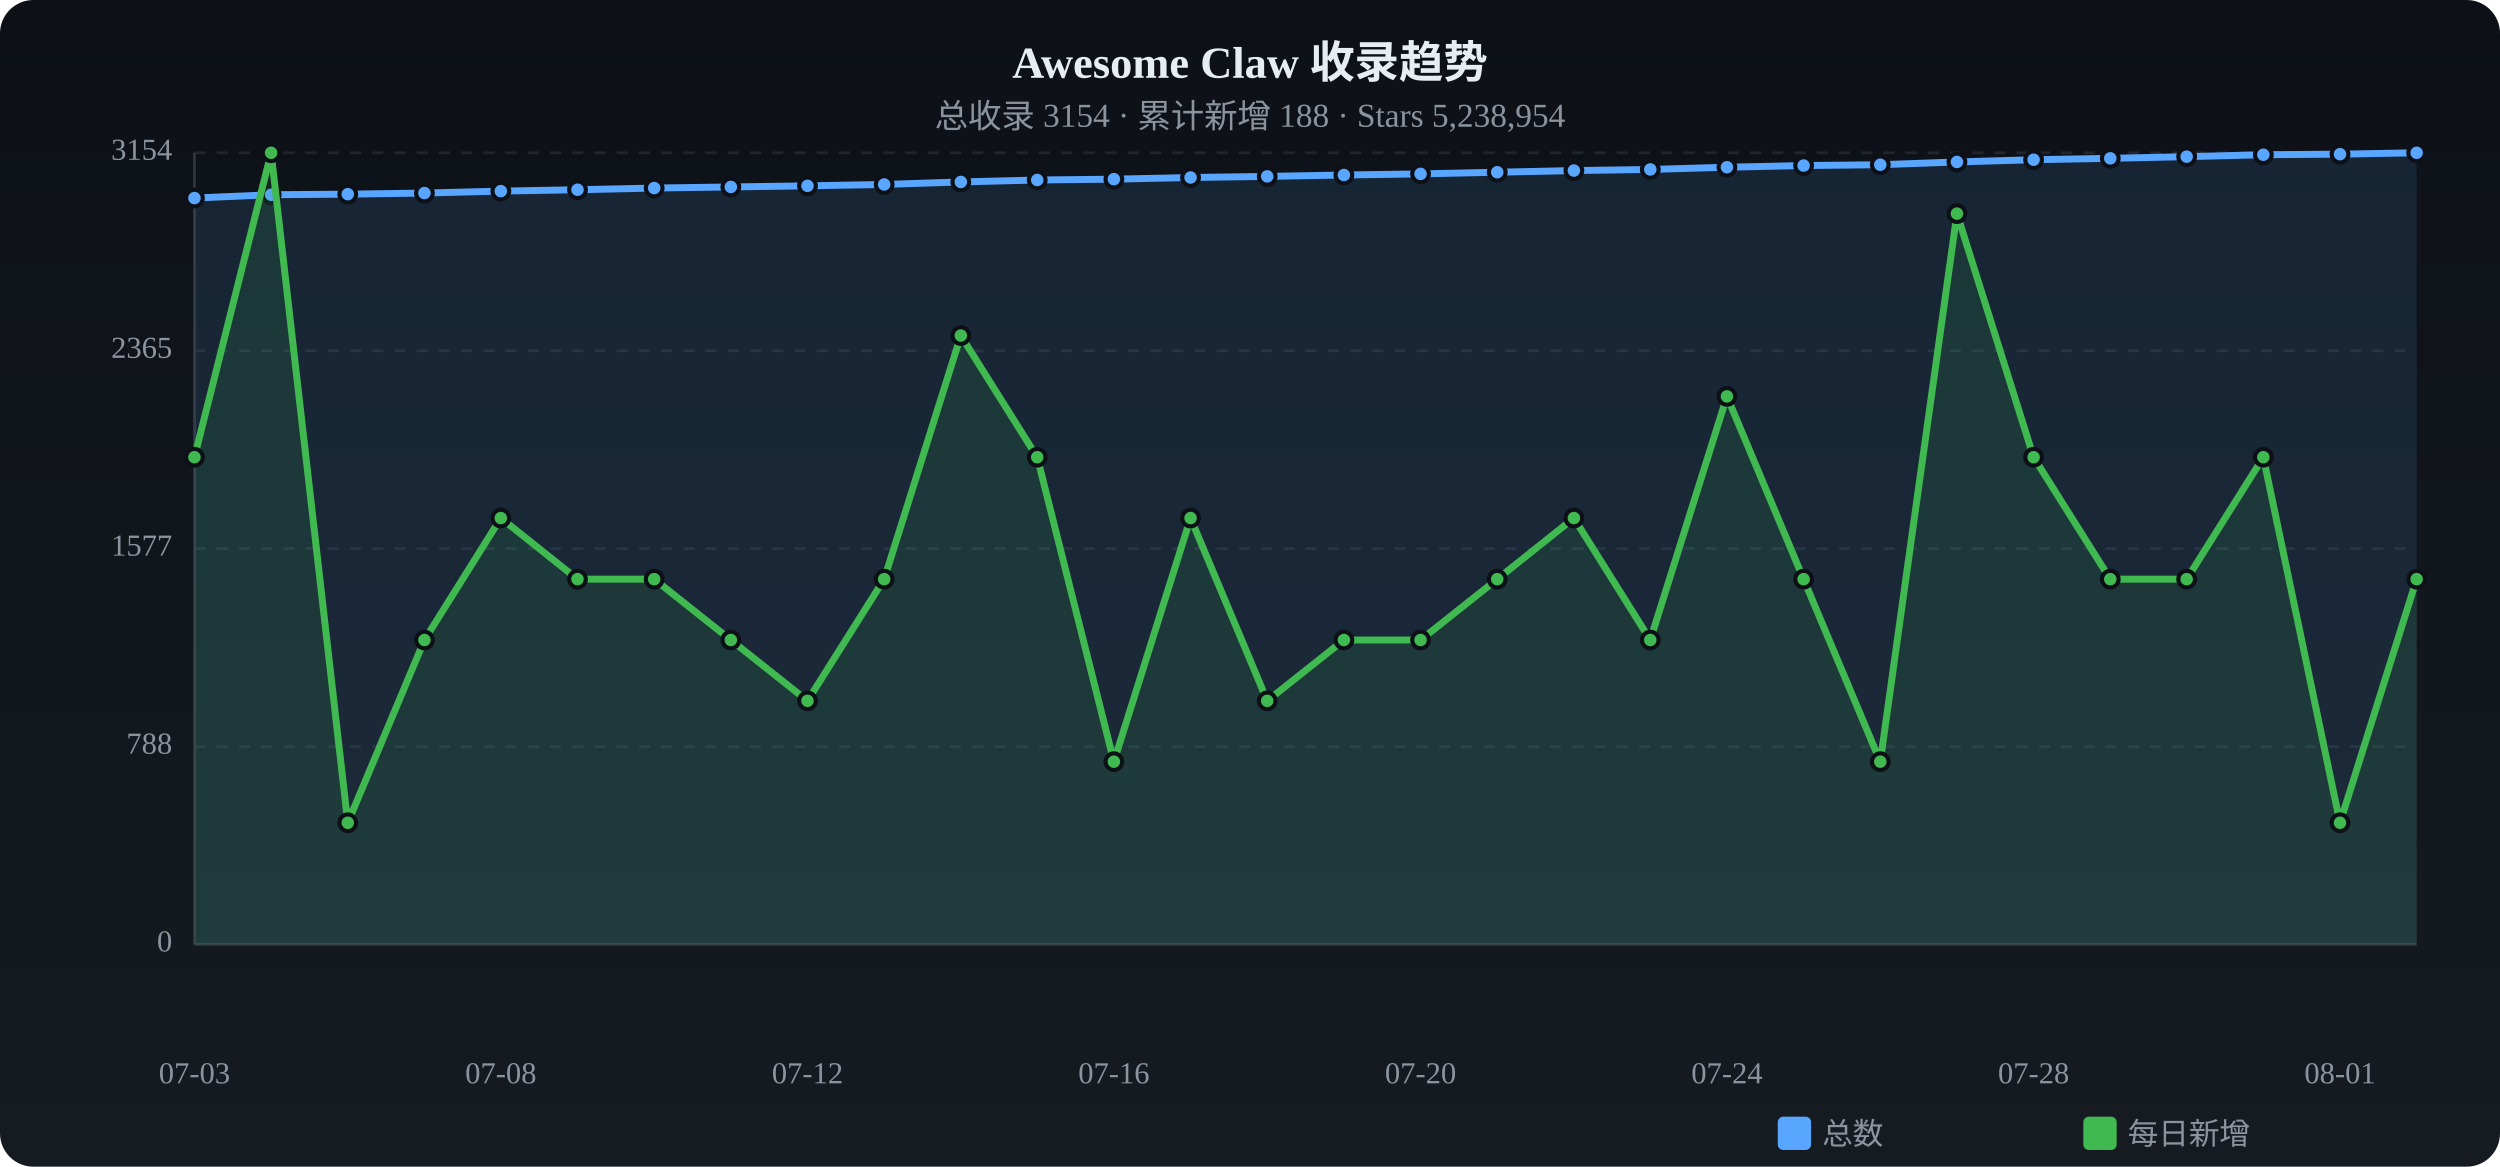
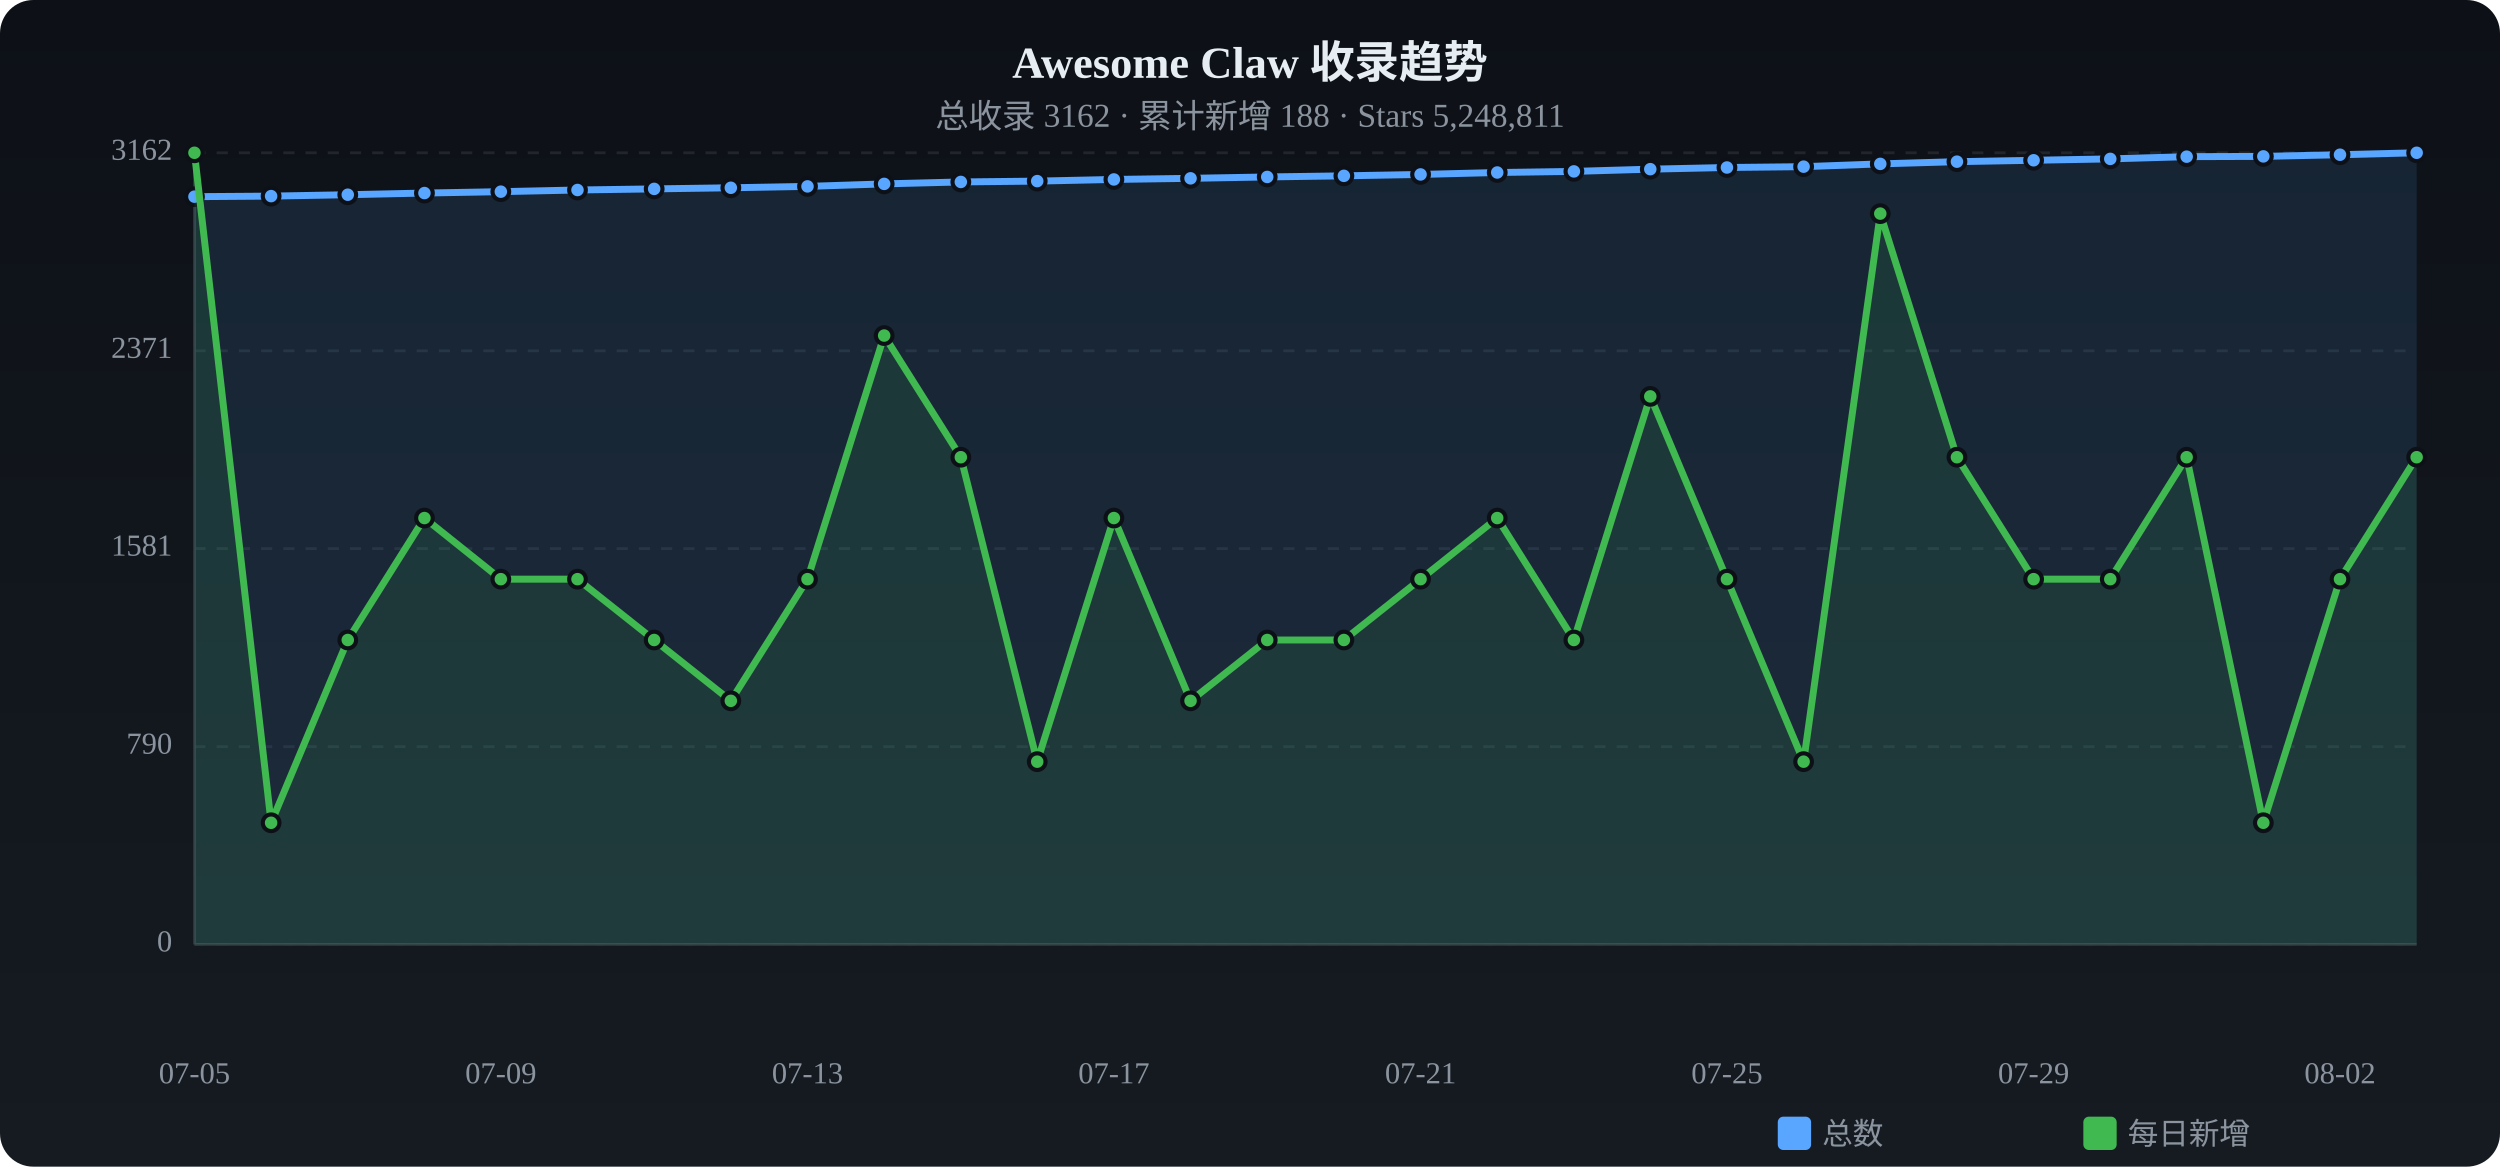
<svg xmlns="http://www.w3.org/2000/svg" viewBox="0 0 900 420" width="900" height="420">
  <defs>
    <linearGradient id="tbg" x1="0%" y1="0%" x2="0%" y2="100%">
      <stop offset="0%" stop-color="#0d1117" />
      <stop offset="100%" stop-color="#161b22" />
    </linearGradient>
  </defs>
  <rect width="900" height="420" rx="12" fill="url(#tbg)" />
  <text x="450.0" y="28" text-anchor="middle" fill="#e6edf3" font-size="16" font-weight="bold">Awesome Claw 收录趋势</text>
-   <text x="450.0" y="46" text-anchor="middle" fill="#8b949e" font-size="12">总收录 3154 · 累计新增 188 · Stars 5,238,954</text>
+   <text x="450.0" y="46" text-anchor="middle" fill="#8b949e" font-size="12">总收录 3162 · 累计新增 188 · Stars 5,248,811</text>
  <text x="62" y="340.0" text-anchor="end" fill="#8b949e" font-size="11" dominant-baseline="middle">0</text>
  <line x1="70" y1="340.0" x2="870" y2="340.0" stroke="#21262d" stroke-dasharray="4 4" />
-   <text x="62" y="268.8" text-anchor="end" fill="#8b949e" font-size="11" dominant-baseline="middle">788</text>
+   <text x="62" y="268.8" text-anchor="end" fill="#8b949e" font-size="11" dominant-baseline="middle">790</text>
  <line x1="70" y1="268.8" x2="870" y2="268.8" stroke="#21262d" stroke-dasharray="4 4" />
-   <text x="62" y="197.5" text-anchor="end" fill="#8b949e" font-size="11" dominant-baseline="middle">1577</text>
+   <text x="62" y="197.5" text-anchor="end" fill="#8b949e" font-size="11" dominant-baseline="middle">1581</text>
  <line x1="70" y1="197.5" x2="870" y2="197.5" stroke="#21262d" stroke-dasharray="4 4" />
-   <text x="62" y="126.3" text-anchor="end" fill="#8b949e" font-size="11" dominant-baseline="middle">2365</text>
+   <text x="62" y="126.3" text-anchor="end" fill="#8b949e" font-size="11" dominant-baseline="middle">2371</text>
  <line x1="70" y1="126.3" x2="870" y2="126.3" stroke="#21262d" stroke-dasharray="4 4" />
-   <text x="62" y="55.0" text-anchor="end" fill="#8b949e" font-size="11" dominant-baseline="middle">3154</text>
+   <text x="62" y="55.0" text-anchor="end" fill="#8b949e" font-size="11" dominant-baseline="middle">3162</text>
  <line x1="70" y1="55.0" x2="870" y2="55.0" stroke="#21262d" stroke-dasharray="4 4" />
  <line x1="70" y1="55" x2="70" y2="340" stroke="#30363d" />
  <line x1="70" y1="340" x2="870" y2="340" stroke="#30363d" />
-   <path d="M70.0,71.3 L97.6,70.1 L125.2,69.9 L152.8,69.5 L180.3,68.8 L207.9,68.3 L235.5,67.7 L263.1,67.3 L290.7,66.9 L318.3,66.4 L345.9,65.5 L373.4,64.8 L401.0,64.5 L428.6,63.9 L456.2,63.5 L483.8,63.0 L511.4,62.6 L539.0,62.0 L566.6,61.4 L594.1,61.0 L621.7,60.2 L649.3,59.6 L676.9,59.3 L704.5,58.3 L732.1,57.5 L759.7,57.0 L787.2,56.4 L814.8,55.7 L842.4,55.5 L870.0,55.0 L870.0,340 L70.0,340 Z" fill="#58a6ff" opacity="0.12" />
-   <polyline points="70.0,71.3 97.6,70.1 125.2,69.9 152.8,69.5 180.3,68.8 207.9,68.3 235.5,67.7 263.1,67.3 290.7,66.9 318.3,66.4 345.9,65.5 373.4,64.8 401.0,64.5 428.6,63.9 456.2,63.5 483.8,63.0 511.4,62.6 539.0,62.0 566.6,61.4 594.1,61.0 621.7,60.2 649.3,59.6 676.9,59.3 704.5,58.3 732.1,57.5 759.7,57.0 787.2,56.4 814.8,55.7 842.4,55.5 870.0,55.0" fill="none" stroke="#58a6ff" stroke-width="2.5" stroke-linecap="round" stroke-linejoin="round" />
-   <circle cx="70.0" cy="71.3" r="3" fill="#58a6ff" stroke="#0d1117" stroke-width="1.5" />
-   <circle cx="97.6" cy="70.1" r="3" fill="#58a6ff" stroke="#0d1117" stroke-width="1.5" />
-   <circle cx="125.2" cy="69.9" r="3" fill="#58a6ff" stroke="#0d1117" stroke-width="1.5" />
+   <path d="M70.0,70.8 L97.6,70.6 L125.2,70.1 L152.8,69.5 L180.3,69.0 L207.9,68.4 L235.5,68.0 L263.1,67.6 L290.7,67.1 L318.3,66.2 L345.9,65.5 L373.4,65.2 L401.0,64.6 L428.6,64.2 L456.2,63.7 L483.8,63.3 L511.4,62.8 L539.0,62.1 L566.6,61.7 L594.1,60.9 L621.7,60.3 L649.3,60.0 L676.9,59.0 L704.5,58.2 L732.1,57.7 L759.7,57.2 L787.2,56.4 L814.8,56.3 L842.4,55.7 L870.0,55.0 L870.0,340 L70.0,340 Z" fill="#58a6ff" opacity="0.12" />
+   <polyline points="70.0,70.8 97.6,70.6 125.2,70.1 152.8,69.5 180.3,69.0 207.9,68.4 235.5,68.0 263.1,67.6 290.7,67.1 318.3,66.2 345.9,65.5 373.4,65.2 401.0,64.6 428.6,64.2 456.2,63.7 483.8,63.3 511.4,62.8 539.0,62.1 566.6,61.7 594.1,60.9 621.7,60.3 649.3,60.0 676.9,59.0 704.5,58.2 732.1,57.7 759.7,57.2 787.2,56.4 814.8,56.3 842.4,55.7 870.0,55.0" fill="none" stroke="#58a6ff" stroke-width="2.5" stroke-linecap="round" stroke-linejoin="round" />
+   <circle cx="70.0" cy="70.8" r="3" fill="#58a6ff" stroke="#0d1117" stroke-width="1.5" />
+   <circle cx="97.6" cy="70.6" r="3" fill="#58a6ff" stroke="#0d1117" stroke-width="1.5" />
+   <circle cx="125.2" cy="70.1" r="3" fill="#58a6ff" stroke="#0d1117" stroke-width="1.5" />
  <circle cx="152.8" cy="69.5" r="3" fill="#58a6ff" stroke="#0d1117" stroke-width="1.5" />
-   <circle cx="180.3" cy="68.8" r="3" fill="#58a6ff" stroke="#0d1117" stroke-width="1.5" />
-   <circle cx="207.9" cy="68.3" r="3" fill="#58a6ff" stroke="#0d1117" stroke-width="1.5" />
-   <circle cx="235.5" cy="67.7" r="3" fill="#58a6ff" stroke="#0d1117" stroke-width="1.5" />
-   <circle cx="263.1" cy="67.3" r="3" fill="#58a6ff" stroke="#0d1117" stroke-width="1.5" />
-   <circle cx="290.7" cy="66.9" r="3" fill="#58a6ff" stroke="#0d1117" stroke-width="1.5" />
-   <circle cx="318.3" cy="66.4" r="3" fill="#58a6ff" stroke="#0d1117" stroke-width="1.5" />
+   <circle cx="180.3" cy="69.0" r="3" fill="#58a6ff" stroke="#0d1117" stroke-width="1.5" />
+   <circle cx="207.9" cy="68.4" r="3" fill="#58a6ff" stroke="#0d1117" stroke-width="1.5" />
+   <circle cx="235.5" cy="68.0" r="3" fill="#58a6ff" stroke="#0d1117" stroke-width="1.5" />
+   <circle cx="263.1" cy="67.6" r="3" fill="#58a6ff" stroke="#0d1117" stroke-width="1.5" />
+   <circle cx="290.7" cy="67.1" r="3" fill="#58a6ff" stroke="#0d1117" stroke-width="1.5" />
+   <circle cx="318.3" cy="66.2" r="3" fill="#58a6ff" stroke="#0d1117" stroke-width="1.5" />
  <circle cx="345.9" cy="65.5" r="3" fill="#58a6ff" stroke="#0d1117" stroke-width="1.5" />
-   <circle cx="373.4" cy="64.8" r="3" fill="#58a6ff" stroke="#0d1117" stroke-width="1.5" />
-   <circle cx="401.0" cy="64.5" r="3" fill="#58a6ff" stroke="#0d1117" stroke-width="1.5" />
-   <circle cx="428.6" cy="63.9" r="3" fill="#58a6ff" stroke="#0d1117" stroke-width="1.5" />
-   <circle cx="456.2" cy="63.5" r="3" fill="#58a6ff" stroke="#0d1117" stroke-width="1.5" />
-   <circle cx="483.8" cy="63.0" r="3" fill="#58a6ff" stroke="#0d1117" stroke-width="1.5" />
-   <circle cx="511.4" cy="62.6" r="3" fill="#58a6ff" stroke="#0d1117" stroke-width="1.5" />
-   <circle cx="539.0" cy="62.0" r="3" fill="#58a6ff" stroke="#0d1117" stroke-width="1.5" />
-   <circle cx="566.6" cy="61.4" r="3" fill="#58a6ff" stroke="#0d1117" stroke-width="1.5" />
-   <circle cx="594.1" cy="61.0" r="3" fill="#58a6ff" stroke="#0d1117" stroke-width="1.5" />
-   <circle cx="621.7" cy="60.2" r="3" fill="#58a6ff" stroke="#0d1117" stroke-width="1.5" />
-   <circle cx="649.3" cy="59.6" r="3" fill="#58a6ff" stroke="#0d1117" stroke-width="1.5" />
-   <circle cx="676.9" cy="59.3" r="3" fill="#58a6ff" stroke="#0d1117" stroke-width="1.5" />
-   <circle cx="704.5" cy="58.3" r="3" fill="#58a6ff" stroke="#0d1117" stroke-width="1.5" />
-   <circle cx="732.1" cy="57.5" r="3" fill="#58a6ff" stroke="#0d1117" stroke-width="1.5" />
-   <circle cx="759.7" cy="57.0" r="3" fill="#58a6ff" stroke="#0d1117" stroke-width="1.5" />
+   <circle cx="373.4" cy="65.2" r="3" fill="#58a6ff" stroke="#0d1117" stroke-width="1.5" />
+   <circle cx="401.0" cy="64.6" r="3" fill="#58a6ff" stroke="#0d1117" stroke-width="1.5" />
+   <circle cx="428.6" cy="64.2" r="3" fill="#58a6ff" stroke="#0d1117" stroke-width="1.5" />
+   <circle cx="456.2" cy="63.7" r="3" fill="#58a6ff" stroke="#0d1117" stroke-width="1.5" />
+   <circle cx="483.8" cy="63.3" r="3" fill="#58a6ff" stroke="#0d1117" stroke-width="1.5" />
+   <circle cx="511.4" cy="62.8" r="3" fill="#58a6ff" stroke="#0d1117" stroke-width="1.5" />
+   <circle cx="539.0" cy="62.1" r="3" fill="#58a6ff" stroke="#0d1117" stroke-width="1.5" />
+   <circle cx="566.6" cy="61.7" r="3" fill="#58a6ff" stroke="#0d1117" stroke-width="1.5" />
+   <circle cx="594.1" cy="60.9" r="3" fill="#58a6ff" stroke="#0d1117" stroke-width="1.5" />
+   <circle cx="621.7" cy="60.3" r="3" fill="#58a6ff" stroke="#0d1117" stroke-width="1.5" />
+   <circle cx="649.3" cy="60.0" r="3" fill="#58a6ff" stroke="#0d1117" stroke-width="1.5" />
+   <circle cx="676.9" cy="59.0" r="3" fill="#58a6ff" stroke="#0d1117" stroke-width="1.5" />
+   <circle cx="704.5" cy="58.2" r="3" fill="#58a6ff" stroke="#0d1117" stroke-width="1.5" />
+   <circle cx="732.1" cy="57.7" r="3" fill="#58a6ff" stroke="#0d1117" stroke-width="1.5" />
+   <circle cx="759.7" cy="57.2" r="3" fill="#58a6ff" stroke="#0d1117" stroke-width="1.5" />
  <circle cx="787.2" cy="56.4" r="3" fill="#58a6ff" stroke="#0d1117" stroke-width="1.5" />
-   <circle cx="814.8" cy="55.7" r="3" fill="#58a6ff" stroke="#0d1117" stroke-width="1.5" />
-   <circle cx="842.4" cy="55.5" r="3" fill="#58a6ff" stroke="#0d1117" stroke-width="1.5" />
+   <circle cx="814.8" cy="56.3" r="3" fill="#58a6ff" stroke="#0d1117" stroke-width="1.5" />
+   <circle cx="842.4" cy="55.7" r="3" fill="#58a6ff" stroke="#0d1117" stroke-width="1.5" />
  <circle cx="870.0" cy="55.0" r="3" fill="#58a6ff" stroke="#0d1117" stroke-width="1.5" />
-   <path d="M70.0,164.6 L97.6,55.0 L125.2,296.2 L152.8,230.4 L180.3,186.5 L207.9,208.5 L235.5,208.5 L263.1,230.4 L290.7,252.3 L318.3,208.5 L345.9,120.8 L373.4,164.6 L401.0,274.2 L428.6,186.5 L456.2,252.3 L483.8,230.4 L511.4,230.4 L539.0,208.5 L566.6,186.5 L594.1,230.4 L621.7,142.7 L649.3,208.5 L676.9,274.2 L704.5,76.9 L732.1,164.6 L759.7,208.5 L787.2,208.5 L814.8,164.6 L842.4,296.2 L870.0,208.5 L870.0,340 L70.0,340 Z" fill="#3fb950" opacity="0.12" />
-   <polyline points="70.0,164.6 97.6,55.0 125.2,296.2 152.8,230.4 180.3,186.5 207.9,208.5 235.5,208.5 263.1,230.4 290.7,252.3 318.3,208.5 345.9,120.8 373.4,164.6 401.0,274.2 428.6,186.5 456.2,252.3 483.8,230.4 511.4,230.4 539.0,208.5 566.6,186.5 594.1,230.4 621.7,142.7 649.3,208.5 676.9,274.2 704.5,76.9 732.1,164.6 759.7,208.5 787.2,208.5 814.8,164.6 842.4,296.2 870.0,208.5" fill="none" stroke="#3fb950" stroke-width="2.5" stroke-linecap="round" stroke-linejoin="round" />
-   <circle cx="70.0" cy="164.6" r="3" fill="#3fb950" stroke="#0d1117" stroke-width="1.5" />
-   <circle cx="97.6" cy="55.0" r="3" fill="#3fb950" stroke="#0d1117" stroke-width="1.5" />
-   <circle cx="125.2" cy="296.2" r="3" fill="#3fb950" stroke="#0d1117" stroke-width="1.5" />
-   <circle cx="152.8" cy="230.4" r="3" fill="#3fb950" stroke="#0d1117" stroke-width="1.5" />
-   <circle cx="180.3" cy="186.5" r="3" fill="#3fb950" stroke="#0d1117" stroke-width="1.5" />
+   <path d="M70.0,55.0 L97.6,296.2 L125.2,230.4 L152.8,186.5 L180.3,208.5 L207.9,208.5 L235.5,230.4 L263.1,252.3 L290.7,208.5 L318.3,120.8 L345.9,164.6 L373.4,274.2 L401.0,186.5 L428.6,252.3 L456.2,230.4 L483.8,230.4 L511.4,208.5 L539.0,186.5 L566.6,230.4 L594.1,142.7 L621.7,208.5 L649.3,274.2 L676.9,76.9 L704.5,164.6 L732.1,208.5 L759.7,208.5 L787.2,164.6 L814.8,296.2 L842.4,208.5 L870.0,164.6 L870.0,340 L70.0,340 Z" fill="#3fb950" opacity="0.12" />
+   <polyline points="70.0,55.0 97.6,296.2 125.2,230.4 152.8,186.5 180.3,208.5 207.9,208.5 235.5,230.4 263.1,252.3 290.7,208.5 318.3,120.8 345.9,164.6 373.4,274.2 401.0,186.5 428.6,252.3 456.2,230.4 483.8,230.4 511.4,208.5 539.0,186.5 566.6,230.4 594.1,142.7 621.7,208.5 649.3,274.2 676.9,76.9 704.5,164.6 732.1,208.5 759.7,208.5 787.2,164.6 814.8,296.2 842.4,208.5 870.0,164.6" fill="none" stroke="#3fb950" stroke-width="2.5" stroke-linecap="round" stroke-linejoin="round" />
+   <circle cx="70.0" cy="55.0" r="3" fill="#3fb950" stroke="#0d1117" stroke-width="1.5" />
+   <circle cx="97.6" cy="296.2" r="3" fill="#3fb950" stroke="#0d1117" stroke-width="1.5" />
+   <circle cx="125.2" cy="230.4" r="3" fill="#3fb950" stroke="#0d1117" stroke-width="1.5" />
+   <circle cx="152.8" cy="186.5" r="3" fill="#3fb950" stroke="#0d1117" stroke-width="1.5" />
+   <circle cx="180.3" cy="208.5" r="3" fill="#3fb950" stroke="#0d1117" stroke-width="1.5" />
  <circle cx="207.9" cy="208.5" r="3" fill="#3fb950" stroke="#0d1117" stroke-width="1.5" />
-   <circle cx="235.5" cy="208.5" r="3" fill="#3fb950" stroke="#0d1117" stroke-width="1.5" />
-   <circle cx="263.1" cy="230.4" r="3" fill="#3fb950" stroke="#0d1117" stroke-width="1.5" />
-   <circle cx="290.7" cy="252.3" r="3" fill="#3fb950" stroke="#0d1117" stroke-width="1.5" />
-   <circle cx="318.3" cy="208.5" r="3" fill="#3fb950" stroke="#0d1117" stroke-width="1.5" />
-   <circle cx="345.9" cy="120.8" r="3" fill="#3fb950" stroke="#0d1117" stroke-width="1.5" />
-   <circle cx="373.4" cy="164.6" r="3" fill="#3fb950" stroke="#0d1117" stroke-width="1.5" />
-   <circle cx="401.0" cy="274.2" r="3" fill="#3fb950" stroke="#0d1117" stroke-width="1.5" />
-   <circle cx="428.6" cy="186.5" r="3" fill="#3fb950" stroke="#0d1117" stroke-width="1.5" />
-   <circle cx="456.2" cy="252.3" r="3" fill="#3fb950" stroke="#0d1117" stroke-width="1.5" />
+   <circle cx="235.5" cy="230.4" r="3" fill="#3fb950" stroke="#0d1117" stroke-width="1.5" />
+   <circle cx="263.1" cy="252.3" r="3" fill="#3fb950" stroke="#0d1117" stroke-width="1.5" />
+   <circle cx="290.7" cy="208.5" r="3" fill="#3fb950" stroke="#0d1117" stroke-width="1.5" />
+   <circle cx="318.3" cy="120.8" r="3" fill="#3fb950" stroke="#0d1117" stroke-width="1.5" />
+   <circle cx="345.9" cy="164.6" r="3" fill="#3fb950" stroke="#0d1117" stroke-width="1.5" />
+   <circle cx="373.4" cy="274.2" r="3" fill="#3fb950" stroke="#0d1117" stroke-width="1.5" />
+   <circle cx="401.0" cy="186.5" r="3" fill="#3fb950" stroke="#0d1117" stroke-width="1.5" />
+   <circle cx="428.6" cy="252.3" r="3" fill="#3fb950" stroke="#0d1117" stroke-width="1.5" />
+   <circle cx="456.2" cy="230.4" r="3" fill="#3fb950" stroke="#0d1117" stroke-width="1.5" />
  <circle cx="483.8" cy="230.4" r="3" fill="#3fb950" stroke="#0d1117" stroke-width="1.5" />
-   <circle cx="511.4" cy="230.4" r="3" fill="#3fb950" stroke="#0d1117" stroke-width="1.5" />
-   <circle cx="539.0" cy="208.5" r="3" fill="#3fb950" stroke="#0d1117" stroke-width="1.5" />
-   <circle cx="566.6" cy="186.5" r="3" fill="#3fb950" stroke="#0d1117" stroke-width="1.5" />
-   <circle cx="594.1" cy="230.4" r="3" fill="#3fb950" stroke="#0d1117" stroke-width="1.5" />
-   <circle cx="621.7" cy="142.7" r="3" fill="#3fb950" stroke="#0d1117" stroke-width="1.5" />
-   <circle cx="649.3" cy="208.5" r="3" fill="#3fb950" stroke="#0d1117" stroke-width="1.5" />
-   <circle cx="676.9" cy="274.2" r="3" fill="#3fb950" stroke="#0d1117" stroke-width="1.5" />
-   <circle cx="704.5" cy="76.9" r="3" fill="#3fb950" stroke="#0d1117" stroke-width="1.5" />
-   <circle cx="732.1" cy="164.6" r="3" fill="#3fb950" stroke="#0d1117" stroke-width="1.5" />
+   <circle cx="511.4" cy="208.5" r="3" fill="#3fb950" stroke="#0d1117" stroke-width="1.5" />
+   <circle cx="539.0" cy="186.5" r="3" fill="#3fb950" stroke="#0d1117" stroke-width="1.5" />
+   <circle cx="566.6" cy="230.4" r="3" fill="#3fb950" stroke="#0d1117" stroke-width="1.5" />
+   <circle cx="594.1" cy="142.7" r="3" fill="#3fb950" stroke="#0d1117" stroke-width="1.5" />
+   <circle cx="621.7" cy="208.5" r="3" fill="#3fb950" stroke="#0d1117" stroke-width="1.5" />
+   <circle cx="649.3" cy="274.2" r="3" fill="#3fb950" stroke="#0d1117" stroke-width="1.5" />
+   <circle cx="676.9" cy="76.9" r="3" fill="#3fb950" stroke="#0d1117" stroke-width="1.5" />
+   <circle cx="704.5" cy="164.6" r="3" fill="#3fb950" stroke="#0d1117" stroke-width="1.5" />
+   <circle cx="732.1" cy="208.5" r="3" fill="#3fb950" stroke="#0d1117" stroke-width="1.5" />
  <circle cx="759.7" cy="208.5" r="3" fill="#3fb950" stroke="#0d1117" stroke-width="1.5" />
-   <circle cx="787.2" cy="208.5" r="3" fill="#3fb950" stroke="#0d1117" stroke-width="1.5" />
-   <circle cx="814.8" cy="164.6" r="3" fill="#3fb950" stroke="#0d1117" stroke-width="1.5" />
-   <circle cx="842.4" cy="296.2" r="3" fill="#3fb950" stroke="#0d1117" stroke-width="1.5" />
-   <circle cx="870.0" cy="208.5" r="3" fill="#3fb950" stroke="#0d1117" stroke-width="1.5" />
-   <text x="70.0" y="390" text-anchor="middle" fill="#8b949e" font-size="11">07-03</text>
-   <text x="180.3" y="390" text-anchor="middle" fill="#8b949e" font-size="11">07-08</text>
-   <text x="290.7" y="390" text-anchor="middle" fill="#8b949e" font-size="11">07-12</text>
-   <text x="401.0" y="390" text-anchor="middle" fill="#8b949e" font-size="11">07-16</text>
-   <text x="511.4" y="390" text-anchor="middle" fill="#8b949e" font-size="11">07-20</text>
-   <text x="621.7" y="390" text-anchor="middle" fill="#8b949e" font-size="11">07-24</text>
-   <text x="732.1" y="390" text-anchor="middle" fill="#8b949e" font-size="11">07-28</text>
-   <text x="842.4" y="390" text-anchor="middle" fill="#8b949e" font-size="11">08-01</text>
+   <circle cx="787.2" cy="164.6" r="3" fill="#3fb950" stroke="#0d1117" stroke-width="1.5" />
+   <circle cx="814.8" cy="296.2" r="3" fill="#3fb950" stroke="#0d1117" stroke-width="1.5" />
+   <circle cx="842.4" cy="208.5" r="3" fill="#3fb950" stroke="#0d1117" stroke-width="1.5" />
+   <circle cx="870.0" cy="164.6" r="3" fill="#3fb950" stroke="#0d1117" stroke-width="1.5" />
+   <text x="70.0" y="390" text-anchor="middle" fill="#8b949e" font-size="11">07-05</text>
+   <text x="180.3" y="390" text-anchor="middle" fill="#8b949e" font-size="11">07-09</text>
+   <text x="290.7" y="390" text-anchor="middle" fill="#8b949e" font-size="11">07-13</text>
+   <text x="401.0" y="390" text-anchor="middle" fill="#8b949e" font-size="11">07-17</text>
+   <text x="511.4" y="390" text-anchor="middle" fill="#8b949e" font-size="11">07-21</text>
+   <text x="621.7" y="390" text-anchor="middle" fill="#8b949e" font-size="11">07-25</text>
+   <text x="732.1" y="390" text-anchor="middle" fill="#8b949e" font-size="11">07-29</text>
+   <text x="842.4" y="390" text-anchor="middle" fill="#8b949e" font-size="11">08-02</text>
  <rect x="640" y="402" width="12" height="12" rx="2" fill="#58a6ff" />
  <text x="656" y="412" fill="#8b949e" font-size="11">总数</text>
  <rect x="750" y="402" width="12" height="12" rx="2" fill="#3fb950" />
  <text x="766" y="412" fill="#8b949e" font-size="11">每日新增</text>
</svg>
